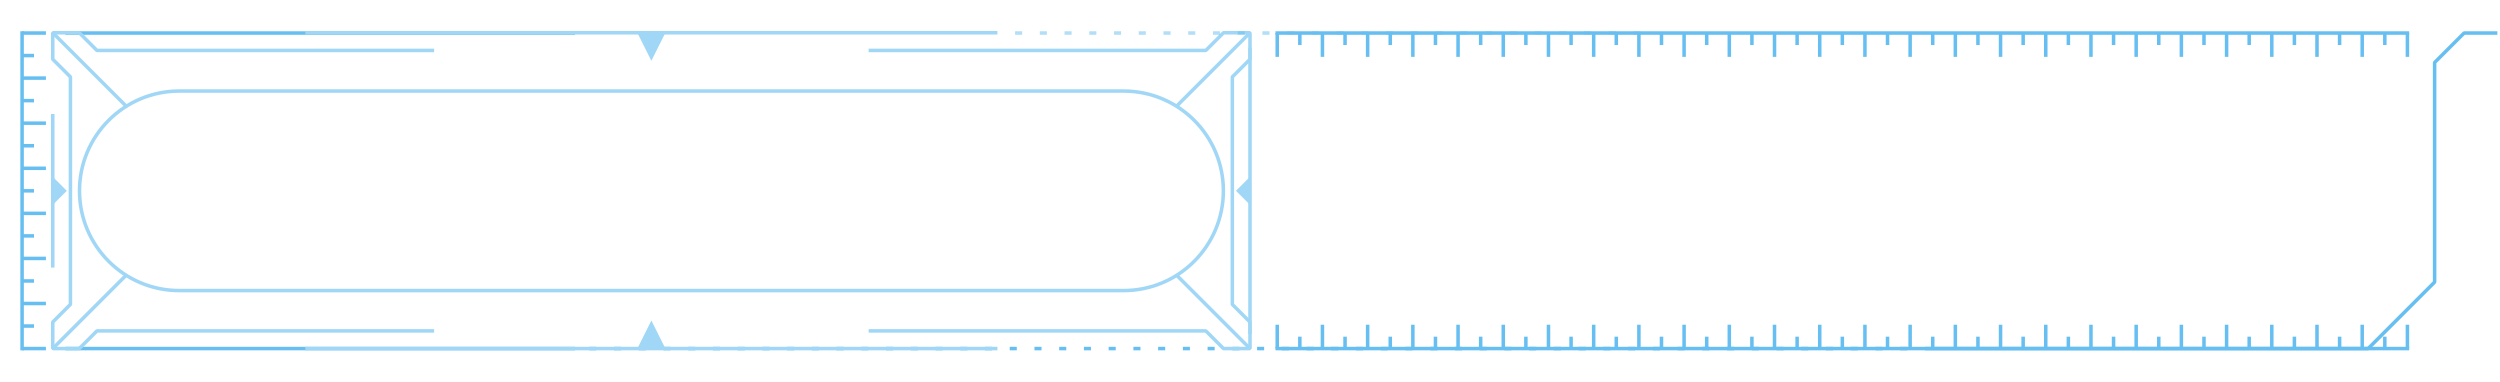
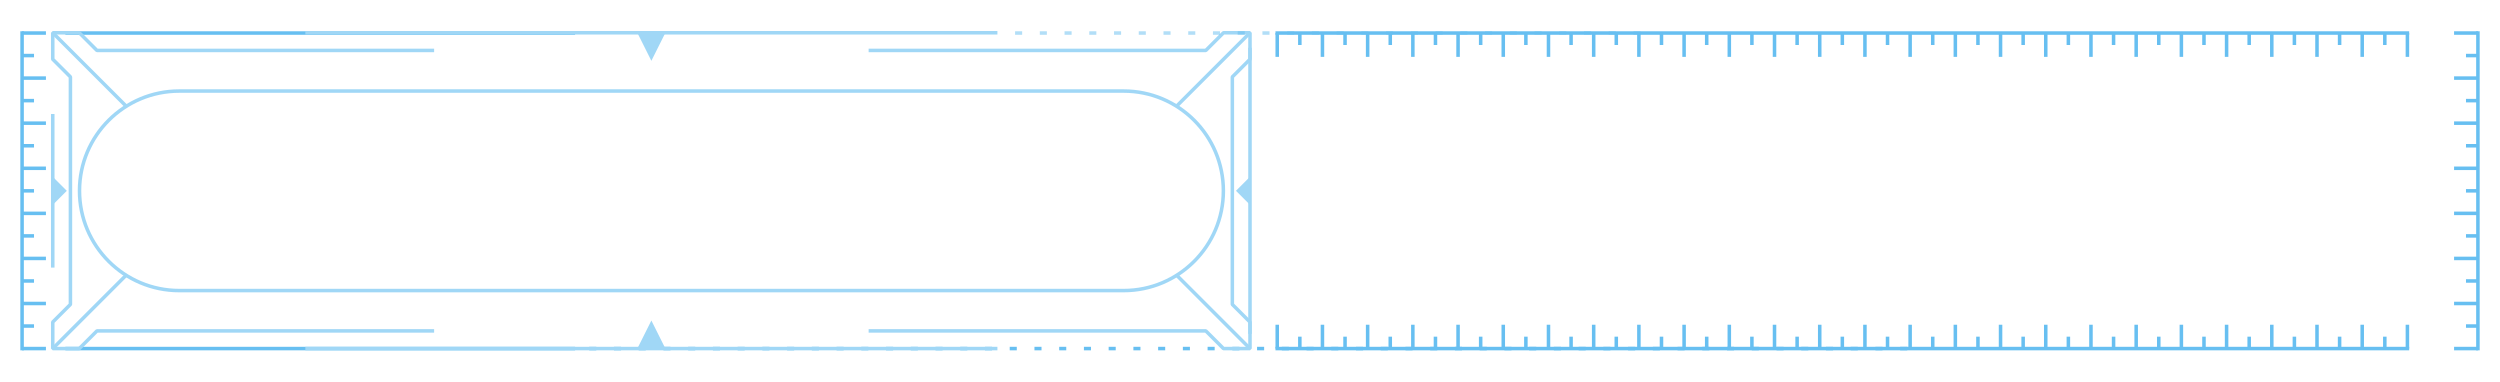
<svg xmlns="http://www.w3.org/2000/svg" width="100%" height="100%" viewBox="0 0 2830 432" version="1.1" xml:space="preserve" style="fill-rule:evenodd;clip-rule:evenodd;stroke-linecap:square;stroke-linejoin:bevel;stroke-miterlimit:1.5;">
  <path d="M25,37.403L25,394.597" style="fill:none;stroke:rgb(103,191,241);stroke-width:4px;" />
  <path d="M25,37.403L52,37.403" style="fill:none;stroke:rgb(103,191,241);stroke-width:4px;stroke-linecap:butt;" />
  <path d="M25,62.917L38.5,62.917" style="fill:none;stroke:rgb(103,191,241);stroke-width:4px;stroke-linecap:butt;" />
  <path d="M25,394.597L52,394.597" style="fill:none;stroke:rgb(103,191,241);stroke-width:4px;stroke-linecap:butt;" />
  <path d="M25,343.569L52,343.569" style="fill:none;stroke:rgb(103,191,241);stroke-width:4px;stroke-linecap:butt;" />
  <path d="M25,292.542L52,292.542" style="fill:none;stroke:rgb(103,191,241);stroke-width:4px;stroke-linecap:butt;" />
  <path d="M25,241.514L52,241.514" style="fill:none;stroke:rgb(103,191,241);stroke-width:4px;stroke-linecap:butt;" />
  <path d="M25,190.486L52,190.486" style="fill:none;stroke:rgb(103,191,241);stroke-width:4px;stroke-linecap:butt;" />
  <path d="M25,139.458L52,139.458" style="fill:none;stroke:rgb(103,191,241);stroke-width:4px;stroke-linecap:butt;" />
  <path d="M25,164.972L38.5,164.972" style="fill:none;stroke:rgb(103,191,241);stroke-width:4px;stroke-linecap:butt;" />
  <path d="M25,216L38.5,216" style="fill:none;stroke:rgb(103,191,241);stroke-width:4px;stroke-linecap:butt;" />
  <path d="M25,267.028L38.5,267.028" style="fill:none;stroke:rgb(103,191,241);stroke-width:4px;stroke-linecap:butt;" />
  <path d="M25,318.055L38.5,318.055" style="fill:none;stroke:rgb(103,191,241);stroke-width:4px;stroke-linecap:butt;" />
  <path d="M25,369.083L38.5,369.083" style="fill:none;stroke:rgb(103,191,241);stroke-width:4px;stroke-linecap:butt;" />
  <path d="M25,88.431L52,88.431" style="fill:none;stroke:rgb(103,191,241);stroke-width:4px;stroke-linecap:butt;" />
  <path d="M25,113.945L38.5,113.945" style="fill:none;stroke:rgb(103,191,241);stroke-width:4px;stroke-linecap:butt;" />
-   <path d="M2827,37.403C2827,37.403 2807.78,37.403 2789.34,37.403L2756,70.746C2756,127.117 2756,242.6 2756,319.317L2680.72,394.597L2179,394.597" style="fill:none;stroke:rgb(103,191,241);stroke-width:4px;stroke-linecap:butt;" />
+   <path d="M2805,37.403L2805,394.597" style="fill:none;stroke:rgb(103,191,241);stroke-width:4px;" />
+   <path d="M2805,37.403L2778,37.403" style="fill:none;stroke:rgb(103,191,241);stroke-width:4px;stroke-linecap:butt;" />
+   <path d="M2805,62.917L2791.5,62.917" style="fill:none;stroke:rgb(103,191,241);stroke-width:4px;stroke-linecap:butt;" />
+   <path d="M2805,394.597L2778,394.597" style="fill:none;stroke:rgb(103,191,241);stroke-width:4px;stroke-linecap:butt;" />
+   <path d="M2805,343.569L2778,343.569" style="fill:none;stroke:rgb(103,191,241);stroke-width:4px;stroke-linecap:butt;" />
+   <path d="M2805,292.542L2778,292.542" style="fill:none;stroke:rgb(103,191,241);stroke-width:4px;stroke-linecap:butt;" />
+   <path d="M2805,241.514L2778,241.514" style="fill:none;stroke:rgb(103,191,241);stroke-width:4px;stroke-linecap:butt;" />
+   <path d="M2805,190.486L2778,190.486" style="fill:none;stroke:rgb(103,191,241);stroke-width:4px;stroke-linecap:butt;" />
+   <path d="M2805,139.458L2778,139.458" style="fill:none;stroke:rgb(103,191,241);stroke-width:4px;stroke-linecap:butt;" />
+   <path d="M2805,164.972L2791.5,164.972" style="fill:none;stroke:rgb(103,191,241);stroke-width:4px;stroke-linecap:butt;" />
+   <path d="M2805,216L2791.5,216" style="fill:none;stroke:rgb(103,191,241);stroke-width:4px;stroke-linecap:butt;" />
+   <path d="M2805,267.028L2791.5,267.028" style="fill:none;stroke:rgb(103,191,241);stroke-width:4px;stroke-linecap:butt;" />
+   <path d="M2805,318.055L2791.5,318.055" style="fill:none;stroke:rgb(103,191,241);stroke-width:4px;stroke-linecap:butt;" />
+   <path d="M2805,369.083L2791.5,369.083" style="fill:none;stroke:rgb(103,191,241);stroke-width:4px;stroke-linecap:butt;" />
+   <path d="M2805,88.431L2778,88.431" style="fill:none;stroke:rgb(103,191,241);stroke-width:4px;stroke-linecap:butt;" />
+   <path d="M2805,113.945L2791.5,113.945" style="fill:none;stroke:rgb(103,191,241);stroke-width:4px;stroke-linecap:butt;" />
  <path d="M651,394.597L74,394.597" style="fill:none;stroke:rgb(103,191,241);stroke-width:4px;stroke-linecap:butt;" />
  <path d="M651,37.403L74,37.403" style="fill:none;stroke:rgb(103,191,241);stroke-width:4px;stroke-linecap:butt;" />
  <path d="M2179,394.597L651,394.597" style="fill:none;stroke:rgb(103,191,241);stroke-width:4px;stroke-linecap:butt;stroke-dasharray:8,20,0,0;stroke-dashoffset:8;" />
  <path d="M1415,54.071L1415,377.929" style="fill:none;stroke:rgb(160,215,246);stroke-width:4px;stroke-linecap:butt;" />
  <path d="M1129.07,394.597L345.643,394.597" style="fill:none;stroke:rgb(160,215,246);stroke-width:4px;stroke-linecap:butt;" />
  <path d="M737.357,362.811L721.464,394.597L753.25,394.597L737.357,362.811Z" style="fill:rgb(160,215,246);" />
  <path d="M59.714,302.929L59.714,129.071" style="fill:none;stroke:rgb(160,215,246);stroke-width:4px;stroke-linecap:butt;" />
  <path d="M345.643,37.071L1129.07,37.071" style="fill:none;stroke:rgb(160,215,246);stroke-width:4px;stroke-linecap:butt;" />
  <path d="M737.357,68.857L721.464,37.071L753.25,37.071L737.357,68.857Z" style="fill:rgb(160,215,246);" />
  <path d="M75.609,216L59.714,231.893L59.714,200.107L75.609,216Z" style="fill:rgb(160,215,246);" />
  <path d="M1399.11,216L1415,231.893L1415,200.107L1399.11,216Z" style="fill:rgb(160,215,246);" />
  <path d="M142.311,119.669L59.714,37.071" style="fill:none;stroke:rgb(160,215,246);stroke-width:4px;stroke-linecap:butt;" />
  <path d="M1415,394.597L1332.4,312" style="fill:none;stroke:rgb(160,215,246);stroke-width:4px;stroke-linecap:butt;" />
  <path d="M1332.4,119.669L1415,37.071" style="fill:none;stroke:rgb(160,215,246);stroke-width:4px;stroke-linecap:butt;" />
  <path d="M491.429,57.071L109.714,57.071L89.714,37.071L59.714,37.071L59.714,67.071L79.714,87.071L79.714,344.597L59.714,364.597L59.714,394.597L89.714,394.597L109.714,374.597L491.429,374.597" style="fill:none;stroke:rgb(160,215,246);stroke-width:4px;stroke-linecap:butt;" />
  <path d="M983.286,374.597L1365,374.597L1385,394.597L1415,394.597L1415,364.597L1395,344.597L1395,87.071L1415,67.071L1415,37.071L1385,37.071L1365,57.071L983.286,57.071" style="fill:none;stroke:rgb(160,215,246);stroke-width:4px;stroke-linecap:butt;" />
  <path d="M59.714,394.597L142.311,312" style="fill:none;stroke:rgb(160,215,246);stroke-width:4px;stroke-linecap:butt;" />
  <path d="M1384.86,215.999C1384.86,153.631 1334.3,103.071 1271.93,103.071L202.928,103.071C140.56,103.071 90,153.631 90,215.999L90,216.001C90,278.369 140.56,328.929 202.928,328.929L1271.93,328.929C1334.3,328.929 1384.86,278.369 1384.86,216.001L1384.86,215.999Z" style="fill:none;stroke:rgb(160,215,246);stroke-width:4px;stroke-linecap:butt;" />
  <path d="M1129.07,37.403L1865.3,37.403" style="fill:none;stroke:rgb(103,191,241);stroke-opacity:0.5;stroke-width:4px;stroke-linecap:butt;stroke-dasharray:8,20,0,0;stroke-dashoffset:8;" />
  <path d="M2725.19,37.403L1445.83,37.403" style="fill:none;stroke:rgb(103,191,241);stroke-width:4px;" />
  <path d="M1804.05,37.403L1804.05,64.403" style="fill:none;stroke:rgb(103,191,241);stroke-width:4px;stroke-linecap:butt;" />
  <path d="M2162.27,37.403L2162.27,64.403" style="fill:none;stroke:rgb(103,191,241);stroke-width:4px;stroke-linecap:butt;" />
  <path d="M1778.47,37.403L1778.47,50.903" style="fill:none;stroke:rgb(103,191,241);stroke-width:4px;stroke-linecap:butt;" />
  <path d="M2136.69,37.403L2136.69,50.903" style="fill:none;stroke:rgb(103,191,241);stroke-width:4px;stroke-linecap:butt;" />
  <path d="M1445.83,37.403L1445.83,64.403" style="fill:none;stroke:rgb(103,191,241);stroke-width:4px;stroke-linecap:butt;" />
  <path d="M1497.01,37.403L1497.01,64.403" style="fill:none;stroke:rgb(103,191,241);stroke-width:4px;stroke-linecap:butt;" />
  <path d="M1855.23,37.403L1855.23,64.403" style="fill:none;stroke:rgb(103,191,241);stroke-width:4px;stroke-linecap:butt;" />
  <path d="M1548.18,37.403L1548.18,64.403" style="fill:none;stroke:rgb(103,191,241);stroke-width:4px;stroke-linecap:butt;" />
  <path d="M1906.4,37.403L1906.4,64.403" style="fill:none;stroke:rgb(103,191,241);stroke-width:4px;stroke-linecap:butt;" />
  <path d="M1599.35,37.403L1599.35,64.403" style="fill:none;stroke:rgb(103,191,241);stroke-width:4px;stroke-linecap:butt;" />
  <path d="M1957.58,37.403L1957.58,64.403" style="fill:none;stroke:rgb(103,191,241);stroke-width:4px;stroke-linecap:butt;" />
  <path d="M1650.53,37.403L1650.53,64.403" style="fill:none;stroke:rgb(103,191,241);stroke-width:4px;stroke-linecap:butt;" />
  <path d="M2008.75,37.403L2008.75,64.403" style="fill:none;stroke:rgb(103,191,241);stroke-width:4px;stroke-linecap:butt;" />
  <path d="M1701.7,37.403L1701.7,64.403" style="fill:none;stroke:rgb(103,191,241);stroke-width:4px;stroke-linecap:butt;" />
  <path d="M2059.93,37.403L2059.93,64.403" style="fill:none;stroke:rgb(103,191,241);stroke-width:4px;stroke-linecap:butt;" />
  <path d="M1676.12,37.403L1676.12,50.903" style="fill:none;stroke:rgb(103,191,241);stroke-width:4px;stroke-linecap:butt;" />
  <path d="M2034.34,37.403L2034.34,50.903" style="fill:none;stroke:rgb(103,191,241);stroke-width:4px;stroke-linecap:butt;" />
  <path d="M1624.94,37.403L1624.94,50.903" style="fill:none;stroke:rgb(103,191,241);stroke-width:4px;stroke-linecap:butt;" />
  <path d="M1983.16,37.403L1983.16,50.903" style="fill:none;stroke:rgb(103,191,241);stroke-width:4px;stroke-linecap:butt;" />
  <path d="M1573.77,37.403L1573.77,50.903" style="fill:none;stroke:rgb(103,191,241);stroke-width:4px;stroke-linecap:butt;" />
  <path d="M1931.99,37.403L1931.99,50.903" style="fill:none;stroke:rgb(103,191,241);stroke-width:4px;stroke-linecap:butt;" />
  <path d="M1522.59,37.403L1522.59,50.903" style="fill:none;stroke:rgb(103,191,241);stroke-width:4px;stroke-linecap:butt;" />
  <path d="M1880.81,37.403L1880.81,50.903" style="fill:none;stroke:rgb(103,191,241);stroke-width:4px;stroke-linecap:butt;" />
  <path d="M1471.42,37.403L1471.42,50.903" style="fill:none;stroke:rgb(103,191,241);stroke-width:4px;stroke-linecap:butt;" />
  <path d="M1829.64,37.403L1829.64,50.903" style="fill:none;stroke:rgb(103,191,241);stroke-width:4px;stroke-linecap:butt;" />
  <path d="M1752.88,37.403L1752.88,64.403" style="fill:none;stroke:rgb(103,191,241);stroke-width:4px;stroke-linecap:butt;" />
  <path d="M2111.1,37.403L2111.1,64.403" style="fill:none;stroke:rgb(103,191,241);stroke-width:4px;stroke-linecap:butt;" />
  <path d="M1727.29,37.403L1727.29,50.903" style="fill:none;stroke:rgb(103,191,241);stroke-width:4px;stroke-linecap:butt;" />
  <path d="M2085.51,37.403L2085.51,50.903" style="fill:none;stroke:rgb(103,191,241);stroke-width:4px;stroke-linecap:butt;" />
  <path d="M2520.5,37.403L2520.5,64.403" style="fill:none;stroke:rgb(103,191,241);stroke-width:4px;stroke-linecap:butt;" />
  <path d="M2494.91,37.403L2494.91,50.903" style="fill:none;stroke:rgb(103,191,241);stroke-width:4px;stroke-linecap:butt;" />
  <path d="M2213.45,37.403L2213.45,64.403" style="fill:none;stroke:rgb(103,191,241);stroke-width:4px;stroke-linecap:butt;" />
  <path d="M2571.67,37.403L2571.67,64.403" style="fill:none;stroke:rgb(103,191,241);stroke-width:4px;stroke-linecap:butt;" />
  <path d="M2264.62,37.403L2264.62,64.403" style="fill:none;stroke:rgb(103,191,241);stroke-width:4px;stroke-linecap:butt;" />
  <path d="M2622.85,37.403L2622.85,64.403" style="fill:none;stroke:rgb(103,191,241);stroke-width:4px;stroke-linecap:butt;" />
  <path d="M2315.8,37.403L2315.8,64.403" style="fill:none;stroke:rgb(103,191,241);stroke-width:4px;stroke-linecap:butt;" />
  <path d="M2674.02,37.403L2674.02,64.403" style="fill:none;stroke:rgb(103,191,241);stroke-width:4px;stroke-linecap:butt;" />
  <path d="M2366.97,37.403L2366.97,64.403" style="fill:none;stroke:rgb(103,191,241);stroke-width:4px;stroke-linecap:butt;" />
  <path d="M2725.19,37.403L2725.19,64.403" style="fill:none;stroke:rgb(103,191,241);stroke-width:4px;stroke-linecap:butt;" />
  <path d="M2418.15,37.403L2418.15,64.403" style="fill:none;stroke:rgb(103,191,241);stroke-width:4px;stroke-linecap:butt;" />
  <path d="M2392.56,37.403L2392.56,50.903" style="fill:none;stroke:rgb(103,191,241);stroke-width:4px;stroke-linecap:butt;" />
  <path d="M2341.39,37.403L2341.39,50.903" style="fill:none;stroke:rgb(103,191,241);stroke-width:4px;stroke-linecap:butt;" />
  <path d="M2699.61,37.403L2699.61,50.903" style="fill:none;stroke:rgb(103,191,241);stroke-width:4px;stroke-linecap:butt;" />
  <path d="M2290.21,37.403L2290.21,50.903" style="fill:none;stroke:rgb(103,191,241);stroke-width:4px;stroke-linecap:butt;" />
  <path d="M2648.43,37.403L2648.43,50.903" style="fill:none;stroke:rgb(103,191,241);stroke-width:4px;stroke-linecap:butt;" />
  <path d="M2239.04,37.403L2239.04,50.903" style="fill:none;stroke:rgb(103,191,241);stroke-width:4px;stroke-linecap:butt;" />
  <path d="M2597.26,37.403L2597.26,50.903" style="fill:none;stroke:rgb(103,191,241);stroke-width:4px;stroke-linecap:butt;" />
  <path d="M2187.86,37.403L2187.86,50.903" style="fill:none;stroke:rgb(103,191,241);stroke-width:4px;stroke-linecap:butt;" />
  <path d="M2546.08,37.403L2546.08,50.903" style="fill:none;stroke:rgb(103,191,241);stroke-width:4px;stroke-linecap:butt;" />
  <path d="M2469.32,37.403L2469.32,64.403" style="fill:none;stroke:rgb(103,191,241);stroke-width:4px;stroke-linecap:butt;" />
  <path d="M2443.73,37.403L2443.73,50.903" style="fill:none;stroke:rgb(103,191,241);stroke-width:4px;stroke-linecap:butt;" />
  <path d="M2725.19,394.597L1445.83,394.597" style="fill:none;stroke:rgb(103,191,241);stroke-width:4px;" />
  <path d="M1804.05,394.597L1804.05,367.597" style="fill:none;stroke:rgb(103,191,241);stroke-width:4px;stroke-linecap:butt;" />
  <path d="M2162.27,394.597L2162.27,367.597" style="fill:none;stroke:rgb(103,191,241);stroke-width:4px;stroke-linecap:butt;" />
  <path d="M1778.47,394.597L1778.47,381.097" style="fill:none;stroke:rgb(103,191,241);stroke-width:4px;stroke-linecap:butt;" />
  <path d="M2136.69,394.597L2136.69,381.097" style="fill:none;stroke:rgb(103,191,241);stroke-width:4px;stroke-linecap:butt;" />
  <path d="M1445.83,394.597L1445.83,367.597" style="fill:none;stroke:rgb(103,191,241);stroke-width:4px;stroke-linecap:butt;" />
  <path d="M1497.01,394.597L1497.01,367.597" style="fill:none;stroke:rgb(103,191,241);stroke-width:4px;stroke-linecap:butt;" />
  <path d="M1855.23,394.597L1855.23,367.597" style="fill:none;stroke:rgb(103,191,241);stroke-width:4px;stroke-linecap:butt;" />
  <path d="M1548.18,394.597L1548.18,367.597" style="fill:none;stroke:rgb(103,191,241);stroke-width:4px;stroke-linecap:butt;" />
  <path d="M1906.4,394.597L1906.4,367.597" style="fill:none;stroke:rgb(103,191,241);stroke-width:4px;stroke-linecap:butt;" />
  <path d="M1599.35,394.597L1599.35,367.597" style="fill:none;stroke:rgb(103,191,241);stroke-width:4px;stroke-linecap:butt;" />
  <path d="M1957.58,394.597L1957.58,367.597" style="fill:none;stroke:rgb(103,191,241);stroke-width:4px;stroke-linecap:butt;" />
  <path d="M1650.53,394.597L1650.53,367.597" style="fill:none;stroke:rgb(103,191,241);stroke-width:4px;stroke-linecap:butt;" />
  <path d="M2008.75,394.597L2008.75,367.597" style="fill:none;stroke:rgb(103,191,241);stroke-width:4px;stroke-linecap:butt;" />
  <path d="M1701.7,394.597L1701.7,367.597" style="fill:none;stroke:rgb(103,191,241);stroke-width:4px;stroke-linecap:butt;" />
  <path d="M2059.93,394.597L2059.93,367.597" style="fill:none;stroke:rgb(103,191,241);stroke-width:4px;stroke-linecap:butt;" />
  <path d="M1676.12,394.597L1676.12,381.097" style="fill:none;stroke:rgb(103,191,241);stroke-width:4px;stroke-linecap:butt;" />
  <path d="M2034.34,394.597L2034.34,381.097" style="fill:none;stroke:rgb(103,191,241);stroke-width:4px;stroke-linecap:butt;" />
  <path d="M1624.94,394.597L1624.94,381.097" style="fill:none;stroke:rgb(103,191,241);stroke-width:4px;stroke-linecap:butt;" />
  <path d="M1983.16,394.597L1983.16,381.097" style="fill:none;stroke:rgb(103,191,241);stroke-width:4px;stroke-linecap:butt;" />
  <path d="M1573.77,394.597L1573.77,381.097" style="fill:none;stroke:rgb(103,191,241);stroke-width:4px;stroke-linecap:butt;" />
  <path d="M1931.99,394.597L1931.99,381.097" style="fill:none;stroke:rgb(103,191,241);stroke-width:4px;stroke-linecap:butt;" />
  <path d="M1522.59,394.597L1522.59,381.097" style="fill:none;stroke:rgb(103,191,241);stroke-width:4px;stroke-linecap:butt;" />
  <path d="M1880.81,394.597L1880.81,381.097" style="fill:none;stroke:rgb(103,191,241);stroke-width:4px;stroke-linecap:butt;" />
  <path d="M1471.42,394.597L1471.42,381.097" style="fill:none;stroke:rgb(103,191,241);stroke-width:4px;stroke-linecap:butt;" />
  <path d="M1829.64,394.597L1829.64,381.097" style="fill:none;stroke:rgb(103,191,241);stroke-width:4px;stroke-linecap:butt;" />
  <path d="M1752.88,394.597L1752.88,367.597" style="fill:none;stroke:rgb(103,191,241);stroke-width:4px;stroke-linecap:butt;" />
  <path d="M2111.1,394.597L2111.1,367.597" style="fill:none;stroke:rgb(103,191,241);stroke-width:4px;stroke-linecap:butt;" />
  <path d="M1727.29,394.597L1727.29,381.097" style="fill:none;stroke:rgb(103,191,241);stroke-width:4px;stroke-linecap:butt;" />
  <path d="M2085.51,394.597L2085.51,381.097" style="fill:none;stroke:rgb(103,191,241);stroke-width:4px;stroke-linecap:butt;" />
  <path d="M2520.5,394.597L2520.5,367.597" style="fill:none;stroke:rgb(103,191,241);stroke-width:4px;stroke-linecap:butt;" />
  <path d="M2494.91,394.597L2494.91,381.097" style="fill:none;stroke:rgb(103,191,241);stroke-width:4px;stroke-linecap:butt;" />
  <path d="M2213.45,394.597L2213.45,367.597" style="fill:none;stroke:rgb(103,191,241);stroke-width:4px;stroke-linecap:butt;" />
  <path d="M2571.67,394.597L2571.67,367.597" style="fill:none;stroke:rgb(103,191,241);stroke-width:4px;stroke-linecap:butt;" />
  <path d="M2264.62,394.597L2264.62,367.597" style="fill:none;stroke:rgb(103,191,241);stroke-width:4px;stroke-linecap:butt;" />
  <path d="M2622.85,394.597L2622.85,367.597" style="fill:none;stroke:rgb(103,191,241);stroke-width:4px;stroke-linecap:butt;" />
  <path d="M2315.8,394.597L2315.8,367.597" style="fill:none;stroke:rgb(103,191,241);stroke-width:4px;stroke-linecap:butt;" />
  <path d="M2674.02,394.597L2674.02,367.597" style="fill:none;stroke:rgb(103,191,241);stroke-width:4px;stroke-linecap:butt;" />
  <path d="M2366.97,394.597L2366.97,367.597" style="fill:none;stroke:rgb(103,191,241);stroke-width:4px;stroke-linecap:butt;" />
  <path d="M2725.19,394.597L2725.19,367.597" style="fill:none;stroke:rgb(103,191,241);stroke-width:4px;stroke-linecap:butt;" />
  <path d="M2418.15,394.597L2418.15,367.597" style="fill:none;stroke:rgb(103,191,241);stroke-width:4px;stroke-linecap:butt;" />
  <path d="M2392.56,394.597L2392.56,381.097" style="fill:none;stroke:rgb(103,191,241);stroke-width:4px;stroke-linecap:butt;" />
  <path d="M2341.39,394.597L2341.39,381.097" style="fill:none;stroke:rgb(103,191,241);stroke-width:4px;stroke-linecap:butt;" />
  <path d="M2699.61,394.597L2699.61,381.097" style="fill:none;stroke:rgb(103,191,241);stroke-width:4px;stroke-linecap:butt;" />
  <path d="M2290.21,394.597L2290.21,381.097" style="fill:none;stroke:rgb(103,191,241);stroke-width:4px;stroke-linecap:butt;" />
  <path d="M2648.43,394.597L2648.43,381.097" style="fill:none;stroke:rgb(103,191,241);stroke-width:4px;stroke-linecap:butt;" />
  <path d="M2239.04,394.597L2239.04,381.097" style="fill:none;stroke:rgb(103,191,241);stroke-width:4px;stroke-linecap:butt;" />
  <path d="M2597.26,394.597L2597.26,381.097" style="fill:none;stroke:rgb(103,191,241);stroke-width:4px;stroke-linecap:butt;" />
  <path d="M2187.86,394.597L2187.86,381.097" style="fill:none;stroke:rgb(103,191,241);stroke-width:4px;stroke-linecap:butt;" />
  <path d="M2546.08,394.597L2546.08,381.097" style="fill:none;stroke:rgb(103,191,241);stroke-width:4px;stroke-linecap:butt;" />
  <path d="M2469.32,394.597L2469.32,367.597" style="fill:none;stroke:rgb(103,191,241);stroke-width:4px;stroke-linecap:butt;" />
  <path d="M2443.73,394.597L2443.73,381.097" style="fill:none;stroke:rgb(103,191,241);stroke-width:4px;stroke-linecap:butt;" />
</svg>
